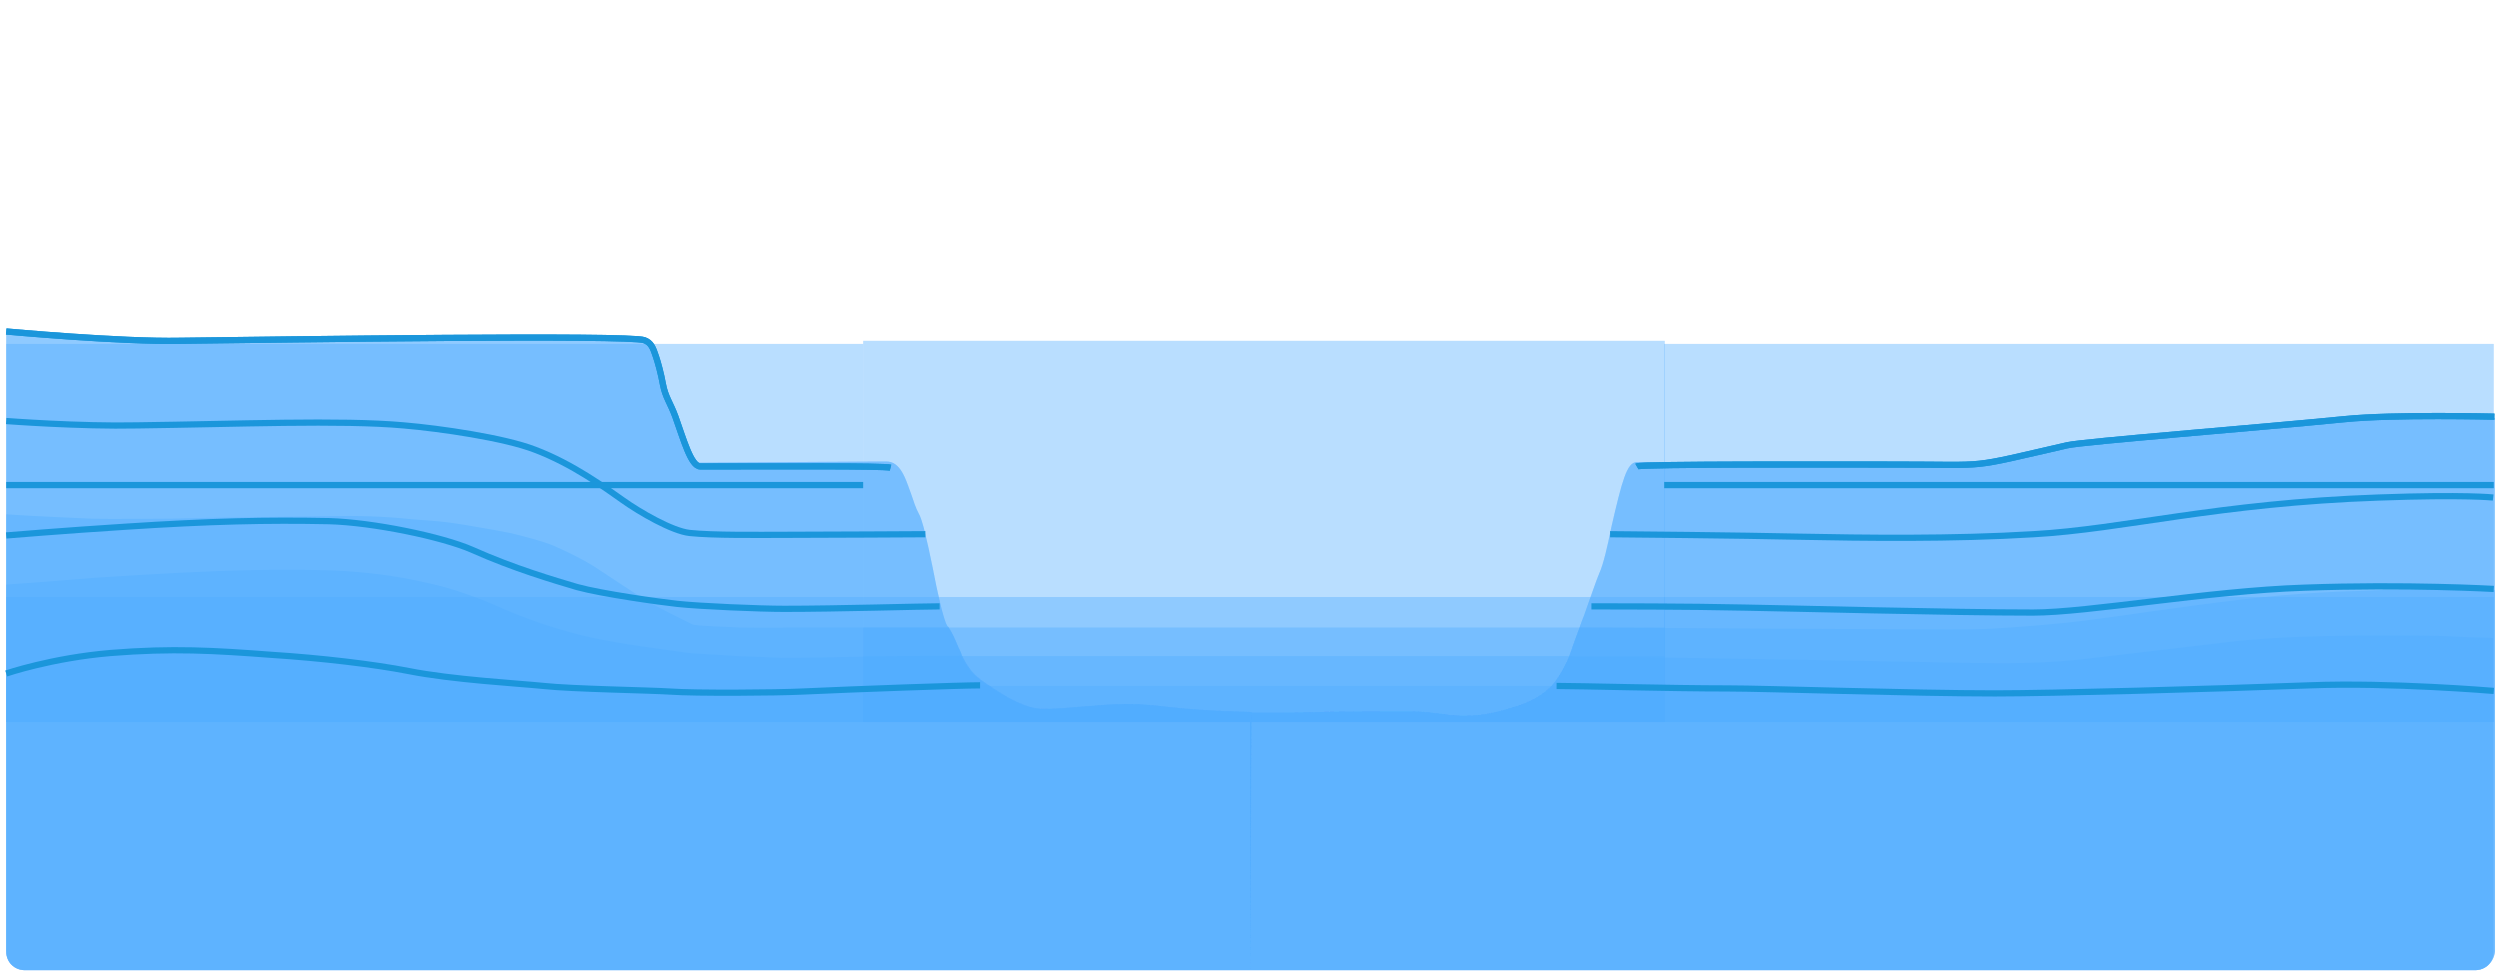
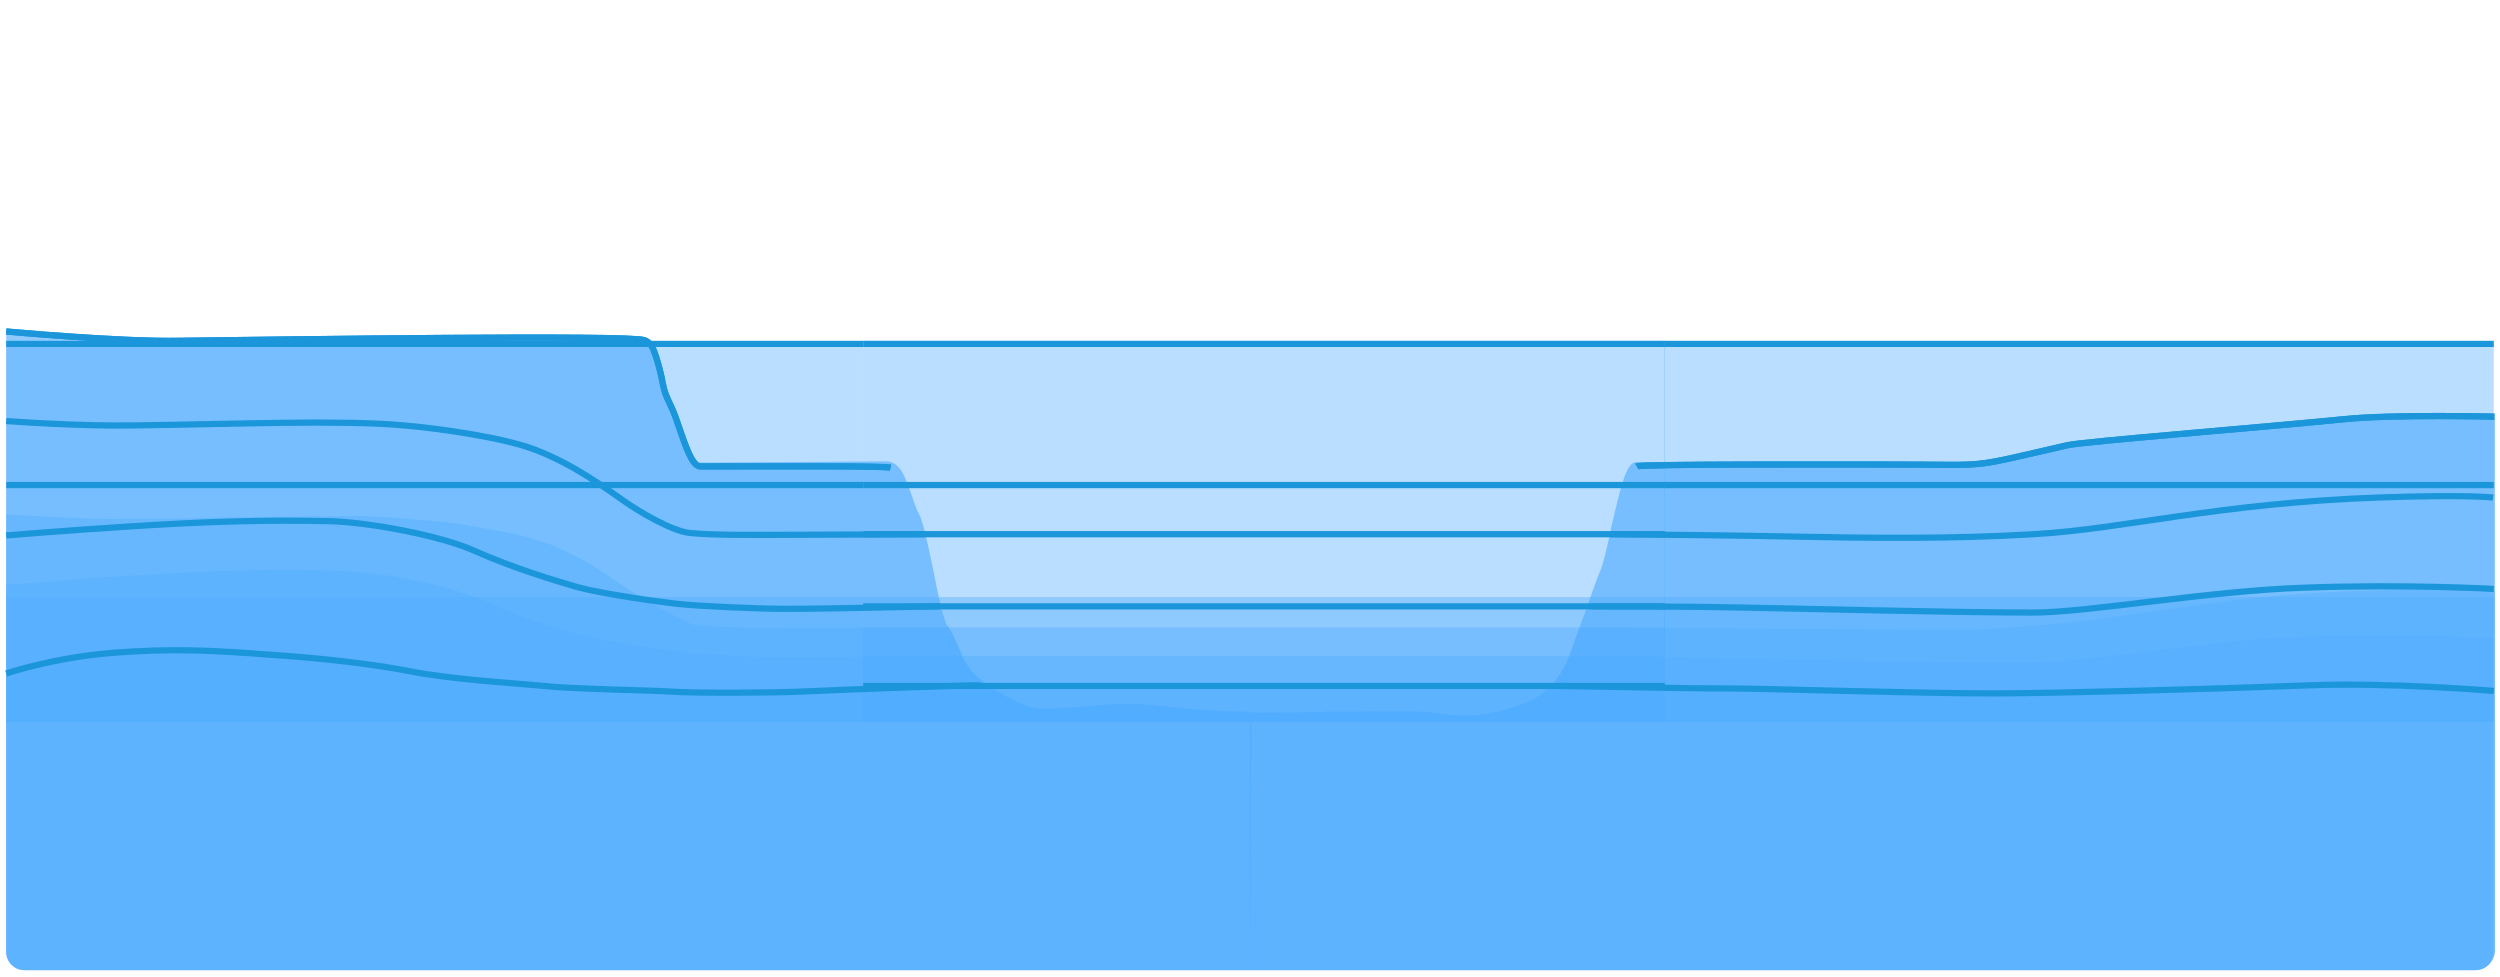
<svg xmlns="http://www.w3.org/2000/svg" version="1.1" id="Model_2_Gauge_3_CS_Water" x="0px" y="0px" viewBox="0 0 402 157" style="enable-background:new 0 0 402 157;" xml:space="preserve">
  <style type="text/css">
	.st0{opacity:0.4;fill:#50ACFF;enable-background:new    ;}
	.st1{fill:none;stroke:#1B96DB;stroke-miterlimit:10;}
- 	.st2{display:none;fill:none;stroke:#1B96DB;stroke-miterlimit:10;}
</style>
  <path id="flood_right_water_level_CREST" class="st0" d="M401,116.1H267.6V96H401V116.1z" />
  <path id="flood_right_water_level_FLOOD4" class="st0" d="M401,116.1H267.6V55.3H401V116.1z" />
  <path id="center_water_level_LOW" class="st0" d="M267.6,116.1H138.8v-5.8h128.9v5.8H267.6z" />
  <path id="center_water_level_MED" class="st0" d="M267.6,116.1H138.8v-10.6h128.9v10.6H267.6z" />
  <path id="center_water_level_HI" class="st0" d="M267.6,116.1H138.8v-15.2h128.9v15.2H267.6z" />
  <path id="center_water_level_CREST" class="st0" d="M267.6,116.1H138.8V96h128.9v20.1H267.6z" />
  <path id="center_water_level_FLOOD4" class="st0" d="M267.6,116.1H138.8V54.8h128.9v61.3H267.6z" />
  <path id="flood_left_water_level_CREST" class="st0" d="M138.8,116.1H1V96h137.8V116.1z" />
  <path id="flood_left_water_level_FLOOD4" class="st0" d="M138.8,116.1H1V55.3h137.8V116.1z" />
  <path id="right_water_level_LOW" class="st0" d="M398,156H201v-41.4c0,0,1.7,0,2.6,0c2.6,0,5.4,0,8.2-0.1c5.8-0.1,11.3-0.1,15-0.1  c1.9,0,3.4,0.2,4.9,0.4c3.2,0.4,6,0.7,11.4-1c3.1-0.9,4.9-2,6.3-3.4c0.2-0.2,1.2,0,1.4,0c0.3,0,0.8,0,1.2,0c0.3,0,0.8,0,1,0  s1.4,0,1.7,0c0.6,0,1.1,0,1.4,0c0.5,0,0.9,0,1.2,0c0.3,0,0.7,0,1.8,0c1.7,0,54,1,56.7,1c2.3,0,6,0,9.8-0.1s9.1-0.1,11.9-0.2  c3.4-0.1,10-0.3,20.9-0.6c9.2-0.3,17.3-0.6,20.6-0.5c4.4,0,10.3,0.3,15.5,0.5c1.1,0.1,5.3,0.4,6.5,0.5v42  C401,154.7,399.7,156,398,156z" />
  <path id="right_water_level_MED" class="st0" d="M398,156H201v-41.4c0,0,1.7,0,2.6,0c2.6,0,5.4,0,8.2-0.1c5.8-0.1,11.3-0.1,15-0.1  c1.9,0,3.4,0.2,4.9,0.4c3.2,0.4,6,0.7,11.4-1c3.1-0.9,4.9-2,6.3-3.4c0.9-1,1.7-2.2,2.4-3.7c0.1-0.2,0.3-0.6,0.5-1.1  c0.1-0.2,0.9,0,1,0c0.2,0,1,0,1.3,0c0.6,0,0.9,0,1.2,0c0.5,0,1.1,0,1.4,0s0.8,0,1.9,0c1.7,0,54.6,0.9,57.2,1c2.3,0,5.9,0.1,9.6,0  c3.8-0.1,7.9-0.4,10.7-0.8c3.4-0.4,10.3-1.2,21.2-2.5c9-1.1,18.1-1,21.4-1.1c4.4,0,11.2-0.1,16.4,0.2c1.1,0.1,4.1,0.1,5.3,0.2V153  C401,154.7,399.7,156,398,156z" />
  <path id="right_water_level_HI" class="st0" d="M398,156H201v-41.4c0,0,1.7,0,2.6,0c2.6,0,5.4,0,8.2-0.1c5.8-0.1,11.3-0.1,15-0.1  c1.9,0,3.4,0.2,4.9,0.4c3.2,0.4,6,0.7,11.4-1c3.1-0.9,4.9-2,6.3-3.4c0.9-1,1.7-2.2,2.4-3.7c0.1-0.2,0.3-0.6,0.5-1.1  c0.4-1.1,1-2.9,1.7-4.7c0-0.1,0.3,0,0.5,0c0.1,0,0.2,0,0.4,0s0.2,0,0.4,0c0.1,0,0.1,0,0.3,0c0.1,0,58.6,0.4,61.3,0.3  c2.1,0,5.4-0.2,9.1-0.5c3.9-0.3,7.9-0.7,10.7-1.1c3.4-0.4,12.9-1.9,23.8-3.2c9-1.1,16.3-1.3,19.6-1.4c4.4-0.2,12-0.5,17.2-0.3  c1.1,0.1,2.7,0.1,3.9,0.2v58C401,154.7,399.7,156,398,156z" />
  <path id="right_water_level_CREST" class="st0" d="M398,156H201v-41.4c0,0,1.7,0,2.6,0c2.6,0,5.4,0,8.2-0.1c5.8-0.1,11.3-0.1,15-0.1  c1.9,0,3.4,0.2,4.9,0.4c3.2,0.4,6,0.7,11.4-1c3.1-0.9,4.9-2,6.3-3.4c0.9-1,1.7-2.2,2.4-3.7c0.1-0.2,0.3-0.6,0.5-1.1  c0.4-1.1,1-2.9,1.7-4.7c0-0.1,0.6-1.7,0.7-1.9c1.1-3.1,2.1-6,2.5-6.9c0.6-1.3,1.3-4.3,1.9-7.3c1.7-7.4,2.5-10.5,4.1-10.5  c1.7,0,50.8,0.5,53.4,0.5c2.1,0,4.2-0.4,7.9-1.3c3.8-0.9,7-1.8,9.8-2.1c3.4-0.4,14.4-1.3,25.3-2.3c9-0.9,18.3-1.7,21.5-1.8  c4.4-0.2,11-0.2,16.2-0.2c1.1,0,2.2,0,3.9,0.1V153C401,154.7,399.7,156,398,156z" />
  <path id="right_water_level_FLOOD4" class="st0" d="M398,156H201v-41.4c0,0,1.7,0,2.6,0c2.6,0,5.4,0,8.2-0.1  c5.8-0.1,11.3-0.1,15-0.1c1.9,0,3.4,0.2,4.9,0.4c3.2,0.4,6,0.7,11.4-1c3.1-0.9,4.9-2,6.3-3.4c0.9-1,1.7-2.2,2.4-3.7  c0.1-0.2,0.3-0.6,0.5-1.1c0.4-1.1,1-2.9,1.7-4.7c0-0.1,0.6-1.7,0.7-1.9c1.1-3.1,2.1-6,2.5-6.9c0.6-1.3,1.3-4.3,1.9-7.3  c1.7-7.4,2.5-10.5,4.1-10.5c1.7,0,50.8,0.5,53.4,0.5c2.1,0,4.2-0.4,7.9-1.3c3.8-0.9,7-1.8,9.8-2.1c3.4-0.4,14.4-1.3,25.3-2.3  c9-0.9,18.3-1.7,21.5-1.8c4.4-0.2,11-0.2,16.2-0.2c1.1,0,2.2,0,3.9,0.1V153C401,154.7,399.7,156,398,156z" />
  <path id="left_water_level_LOW" class="st0" d="M201,156H4c-1.7,0-3-1.3-3-3v-44.6c4.9-1.7,11.7-2.8,14.4-3.2  c3-0.5,11.7-0.5,14.1-0.6c7.7-0.2,15.5,0.8,22.9,1.4c4.5,0.4,9.6,1.1,14.4,2c3.8,0.7,6.4,1,8.9,1.2c3.4,0.3,4.2,0.2,6.6,0.5  s5,0.4,6.4,0.6c2.3,0.2,4.5,0.4,6.4,0.4c1.6,0,5.7,0.1,7.8,0.2c2.1,0.1,6.5,0.3,7.4,0.3c0.7,0,7.4,0.1,8.3,0.1c1.2,0,4.8,0.1,7.3,0  c3.7-0.2,24-1.1,30.6-1.1c0.1,0,0.2,0,0.3,0s0.1,0,0.2,0c0.1,0,0.1,0,0.2,0c0.1,0,0.1,0,0.2,0c0.1,0,0.1,0,0.2,0c0.1,0,0.1,0,0.2,0  c0.1,0,0.2,0,0.3,0s0.2,0,0.3,0s0.1,0,0.3,0c0.1,0,0.3-0.1,0.4,0c2.6,1.8,5.9,3.8,8.8,3.8c1.9,0,4.2-0.2,6.5-0.4  c2.4-0.2,4.9-0.4,6.9-0.4c2.1,0,4.4,0.2,6.9,0.5c2.9,0.3,6.3,0.6,10.3,0.7c0.9,0,2.8,0.1,2.8,0.1L201,156L201,156z" />
  <path id="left_water_level_MED" class="st0" d="M201,156H4c-1.7,0-3-1.3-3-3V94c4.8-0.3,11.7-0.9,14.4-1.1  c2.9-0.2,11.2-0.7,13.6-0.8c7.7-0.4,15.9-0.6,23.3-0.4c4.4,0.1,9.6,0.6,14.4,1.6c4.3,0.9,5.6,1.3,8.5,2.3c4,1.4,5.3,2.2,7.4,3  c0.7,0.3,4.4,1.7,5.8,2.1c1.6,0.5,4.6,1.4,6.6,1.8c2.3,0.5,5.8,1.1,7.9,1.4c2.2,0.3,6.9,1,7.8,1.1c0.7,0.1,6.9,0.4,7.7,0.5  c1.2,0,7,0.3,7.9,0.3c3.8,0,20.2-0.4,26.6-0.4c0.1,0,0.2,0,0.2,0c0.1,0,0.1,0,0.2,0c0.1,0,0.1,0,0.2,0c0.1,0,0.1,0,0.2,0  c0.1,0,0.1,0,0.2,0c0.1,0,0.1,0,0.2,0c0.2,0,0.3-0.1,0.4,0c0.7,1.5,1.6,2.8,2.8,3.7c0.1,0,0.1,0.1,0.1,0.1c0.4,0.3,0.9,0.6,1.4,1  c2.6,1.8,5.9,3.8,8.8,3.8c1.9,0,4.2-0.2,6.5-0.4c2.4-0.2,4.9-0.4,6.9-0.4c2.1,0,4.4,0.2,6.9,0.5c2.9,0.3,6.3,0.6,10.3,0.7  c0.9,0,2.8,0.1,2.8,0.1L201,156L201,156z" />
  <path id="left_water_level_HI" class="st0" d="M201,156H4c-1.7,0-3-1.3-3-3V82.7c4.1,0.3,11.6,0.6,13.7,0.7c2.9,0.1,10.6,0,12.9,0  c7.8-0.2,11.8-0.2,25.3-0.4c4.4-0.1,8.7,0,13.4,0.5c2.1,0.2,4.3,0.2,8.4,0.9c4.7,0.8,5.8,1,7.3,1.3c2.1,0.5,5.2,1.3,6.9,2  c2.5,1.1,4.7,2.2,6.5,3.3c1.5,1,7.4,4.9,8.6,5.6c1.4,0.9,6.5,3.4,7.3,3.8c0.6,0.3,6.3,0.4,7.4,0.5c1,0,6.7,0.1,7.7,0  c0.9,0,22,0,24.3,0c0.2,0,0.3,0,0.4,0c0.1,0,0.2,0,0.3,0s0.1,0,0.3,0c0.1,0,0.1,0,0.4,0c0.1,0,0.4,0,0.4,0c0.6,0.9,1.1,2,1.5,3  c0.2,0.5,0.5,1,0.7,1.6c0.7,1.5,1.6,2.8,2.8,3.7c0.1,0,0.1,0.1,0.1,0.1c0.4,0.3,0.9,0.6,1.4,1c2.6,1.8,5.9,3.8,8.8,3.8  c1.9,0,4.2-0.2,6.5-0.4c2.4-0.2,4.9-0.4,6.9-0.4c2.1,0,4.4,0.2,6.9,0.5c2.9,0.3,6.3,0.6,10.3,0.7c0.9,0,2.8,0.1,2.8,0.1L201,156  L201,156z" />
  <path id="left_water_level_CREST" class="st0" d="M201,156H4c-1.7,0-3-1.3-3-3V53.4c4.1,0.3,10.9,0.8,13,1c2.8,0.2,9.2,0.5,11.6,0.6  c7.8,0.1,12.6-0.1,26-0.3c4.4-0.1,16-0.3,20.7-0.3c11.9,0.1,14.6,0,22.4,0c1.6,0,8.4-0.1,10,0.9c0.6,0.4,0.5,1,0.9,1.9  c0.2,0.5,0.5,1.6,0.7,2.2c0.2,0.6,0.5,2.8,0.7,3.5c0.4,1,1.1,2.4,1.6,3.5c0.3,0.6,0.9,2.7,1.3,3.8c0.4,0.9,1.7,4.2,2.6,4.2  s27.7-0.2,30-0.2s3.1,2.7,4,5.2c0.4,1.2,0.8,2.4,1.2,3.1c0.6,1,1.3,4,2.3,8.9c0.7,3.7,1.7,8.2,2.3,9.2c0.1,0.1,0.1,0.2,0.2,0.2  c0.6,0.9,1.1,2,1.5,3c0.2,0.5,0.5,1,0.7,1.6c0.7,1.5,1.6,2.8,2.8,3.7c0.1,0,0.1,0.1,0.1,0.1c0.4,0.3,0.9,0.6,1.4,1  c2.6,1.8,5.9,3.8,8.8,3.8c1.9,0,4.2-0.2,6.5-0.4c2.4-0.2,4.9-0.4,6.9-0.4c2.1,0,4.4,0.2,6.9,0.5c2.9,0.3,6.3,0.6,10.3,0.7  c0.9,0,2.8,0.1,2.8,0.1L201,156L201,156z" />
  <path id="left_water_level_FLOOD4" class="st0" d="M201,156H4c-1.7,0-3-1.3-3-3V53.4c4.1,0.3,10.9,0.8,13,1  c2.8,0.2,9.2,0.5,11.6,0.6c7.8,0.1,12.6-0.1,26-0.3c4.4-0.1,16-0.3,20.7-0.3c11.9,0.1,14.6,0,22.4,0c1.6,0,8.4-0.1,10,0.9  c0.6,0.4,0.5,1,0.9,1.9c0.2,0.5,0.5,1.6,0.7,2.2c0.2,0.6,0.5,2.8,0.7,3.5c0.4,1,1.1,2.4,1.6,3.5c0.3,0.6,0.9,2.7,1.3,3.8  c0.4,0.9,1.7,4.2,2.6,4.2s27.7-0.2,30-0.2s3.1,2.7,4,5.2c0.4,1.2,0.8,2.4,1.2,3.1c0.6,1,1.3,4,2.3,8.9c0.7,3.7,1.7,8.2,2.3,9.2  c0.1,0.1,0.1,0.2,0.2,0.2c0.6,0.9,1.1,2,1.5,3c0.2,0.5,0.5,1,0.7,1.6c0.7,1.5,1.6,2.8,2.8,3.7c0.1,0,0.1,0.1,0.1,0.1  c0.4,0.3,0.9,0.6,1.4,1c2.6,1.8,5.9,3.8,8.8,3.8c1.9,0,4.2-0.2,6.5-0.4c2.4-0.2,4.9-0.4,6.9-0.4c2.1,0,4.4,0.2,6.9,0.5  c2.9,0.3,6.3,0.6,10.3,0.7c0.9,0,2.8,0.1,2.8,0.1L201,156L201,156z" />
  <path id="right_water_line_LOW" class="st1" d="M250.3,110.3c3.5,0,18.4,0.4,27.5,0.4c6.2,0,29.6,0.8,43,0.8  c9.1,0,34.7-0.7,50.6-1.3c13-0.5,29.6,0.9,29.6,0.9" />
-   <path id="center_water_line_LOW" class="st2" d="M138.8,110.3c12.7,0,116.8,0,128.9,0" />
+   <path id="center_water_line_LOW" class="st1" d="M138.8,110.3c12.7,0,116.8,0,128.9,0" />
  <path id="left_water_line_LOW" class="st1" d="M1,108.3c0,0,7.3-2.5,16.8-3.3c10-0.8,16.6-0.4,25.9,0.3c7.8,0.5,16.4,1.5,22,2.6  c7,1.4,17.8,2,21.7,2.4c4.6,0.5,17.4,0.7,20.3,0.9c4.1,0.3,17.2,0.2,21.3,0c8.7-0.4,25.6-1,28.6-1" />
  <path id="right_water_line_MED" class="st1" d="M255.9,97.5c2.2,0,15.8,0,24.6,0.2c6.5,0.1,33.2,0.8,46.4,0.8c8.9,0,28.2-3.5,43.6-4  c16.5-0.6,30.5,0.2,30.5,0.2" />
-   <path id="center_water_line_MED" class="st2" d="M138.8,97.5c12.7,0,116.8,0,128.9,0" />
+   <path id="center_water_line_MED" class="st1" d="M138.8,97.5c12.7,0,116.8,0,128.9,0" />
  <path id="left_water_line_MED" class="st1" d="M1,86.1c0,0,9.6-0.8,19.1-1.4c13.8-0.9,22.8-1.1,32.8-0.9c7.1,0.2,18.2,2.5,23,4.6  c6.7,3,13.2,4.9,16.9,6c4,1.1,13.3,2.4,16.1,2.7c3.7,0.4,13.3,0.8,17.2,0.8c8.5,0,22.1-0.4,25-0.4" />
  <path id="right_water_line_HI" class="st1" d="M258.9,85.9c1.2,0,21.7,0.2,30.4,0.4c10.3,0.2,24.7,0.4,37.7-0.4  c14.4-0.8,29.6-5,55.5-5.9c13.9-0.5,18.4,0,18.4,0" />
-   <path id="center_water_line_HI" class="st2" d="M138.8,85.9c12.7,0,116.8,0,128.9,0" />
+   <path id="center_water_line_HI" class="st1" d="M138.8,85.9c12.7,0,116.8,0,128.9,0" />
  <path id="left_water_line_HI" class="st1" d="M1,67.7c0,0,11.8,0.9,21.1,0.7c15.9-0.2,32.8-0.9,42.8,0c5.9,0.5,16.2,2,21.1,3.9  c6.1,2.3,11.4,6.2,14.1,8.1c2.8,2,8,5,10.8,5.3C114.6,86.1,122,86,126,86c8.5,0,19.9-0.1,22.8-0.1" />
  <path id="right_water_line_CREST" class="st1" d="M263.2,75c0.7-0.4,32.5-0.3,41.6-0.3c15.8,0,11,0.7,27.6-3.1  c2.6-0.6,30.5-2.8,44.6-4.2c7.9-0.8,24.1-0.4,24.1-0.4" />
  <path id="right_water_line_FLOOD4" class="st1" d="M263.2,75c0.7-0.4,32.5-0.3,41.6-0.3c15.8,0,11,0.7,27.6-3.1  c2.6-0.6,30.5-2.8,44.6-4.2c7.9-0.8,24.1-0.4,24.1-0.4" />
-   <path id="center_water_line_CREST" class="st2" d="M138.8,78c12.7,0,116.8,0,128.9,0" />
+   <path id="center_water_line_CREST" class="st1" d="M138.8,78c12.7,0,116.8,0,128.9,0" />
  <path id="left_water_line_CREST" class="st1" d="M1,53.3c0,0,18.5,1.7,28,1.5c16.2-0.2,72.3-1,74.6-0.1c1.1,0.4,1.4,1.2,1.9,2.7  c0.3,0.9,0.8,2.7,1.1,4.4c0.4,2.1,1.2,3,2,5.2c1.3,3.6,2.5,8,4,8c12.6,0,29.4-0.1,30.6,0.2" />
  <path id="left_water_line_FLOOD4" class="st1" d="M1,53.3c0,0,18.5,1.7,28,1.5c16.2-0.2,72.3-1,74.6-0.1c1.1,0.4,1.4,1.2,1.9,2.7  c0.3,0.9,0.8,2.7,1.1,4.4c0.4,2.1,1.2,3,2,5.2c1.3,3.6,2.5,8,4,8c12.6,0,29.4-0.1,30.6,0.2" />
  <path id="flood_right_water_line_CREST" class="st1" d="M267.6,78c1.5,0,133.4,0,133.4,0" />
  <path id="flood_left_water_line_CREST" class="st1" d="M1,78c0,0,132.1,0,137.8,0" />
-   <path id="flood_right_water_line_FLOOD4" class="st2" d="M267.6,55.3c1.5,0,133.4,0,133.4,0" />
-   <path id="center_water_line_FLOOD4" class="st2" d="M138.8,55.3c12.7,0,116.8,0,128.9,0" />
-   <path id="flood_left_water_line_FLOOD4" class="st2" d="M1,55.3c0,0,132.1,0,137.8,0" />
+   <path id="flood_right_water_line_FLOOD4" class="st1" d="M267.6,55.3c1.5,0,133.4,0,133.4,0" />
+   <path id="center_water_line_FLOOD4" class="st1" d="M138.8,55.3c12.7,0,116.8,0,128.9,0" />
+   <path id="flood_left_water_line_FLOOD4" class="st1" d="M1,55.3c0,0,132.1,0,137.8,0" />
</svg>
